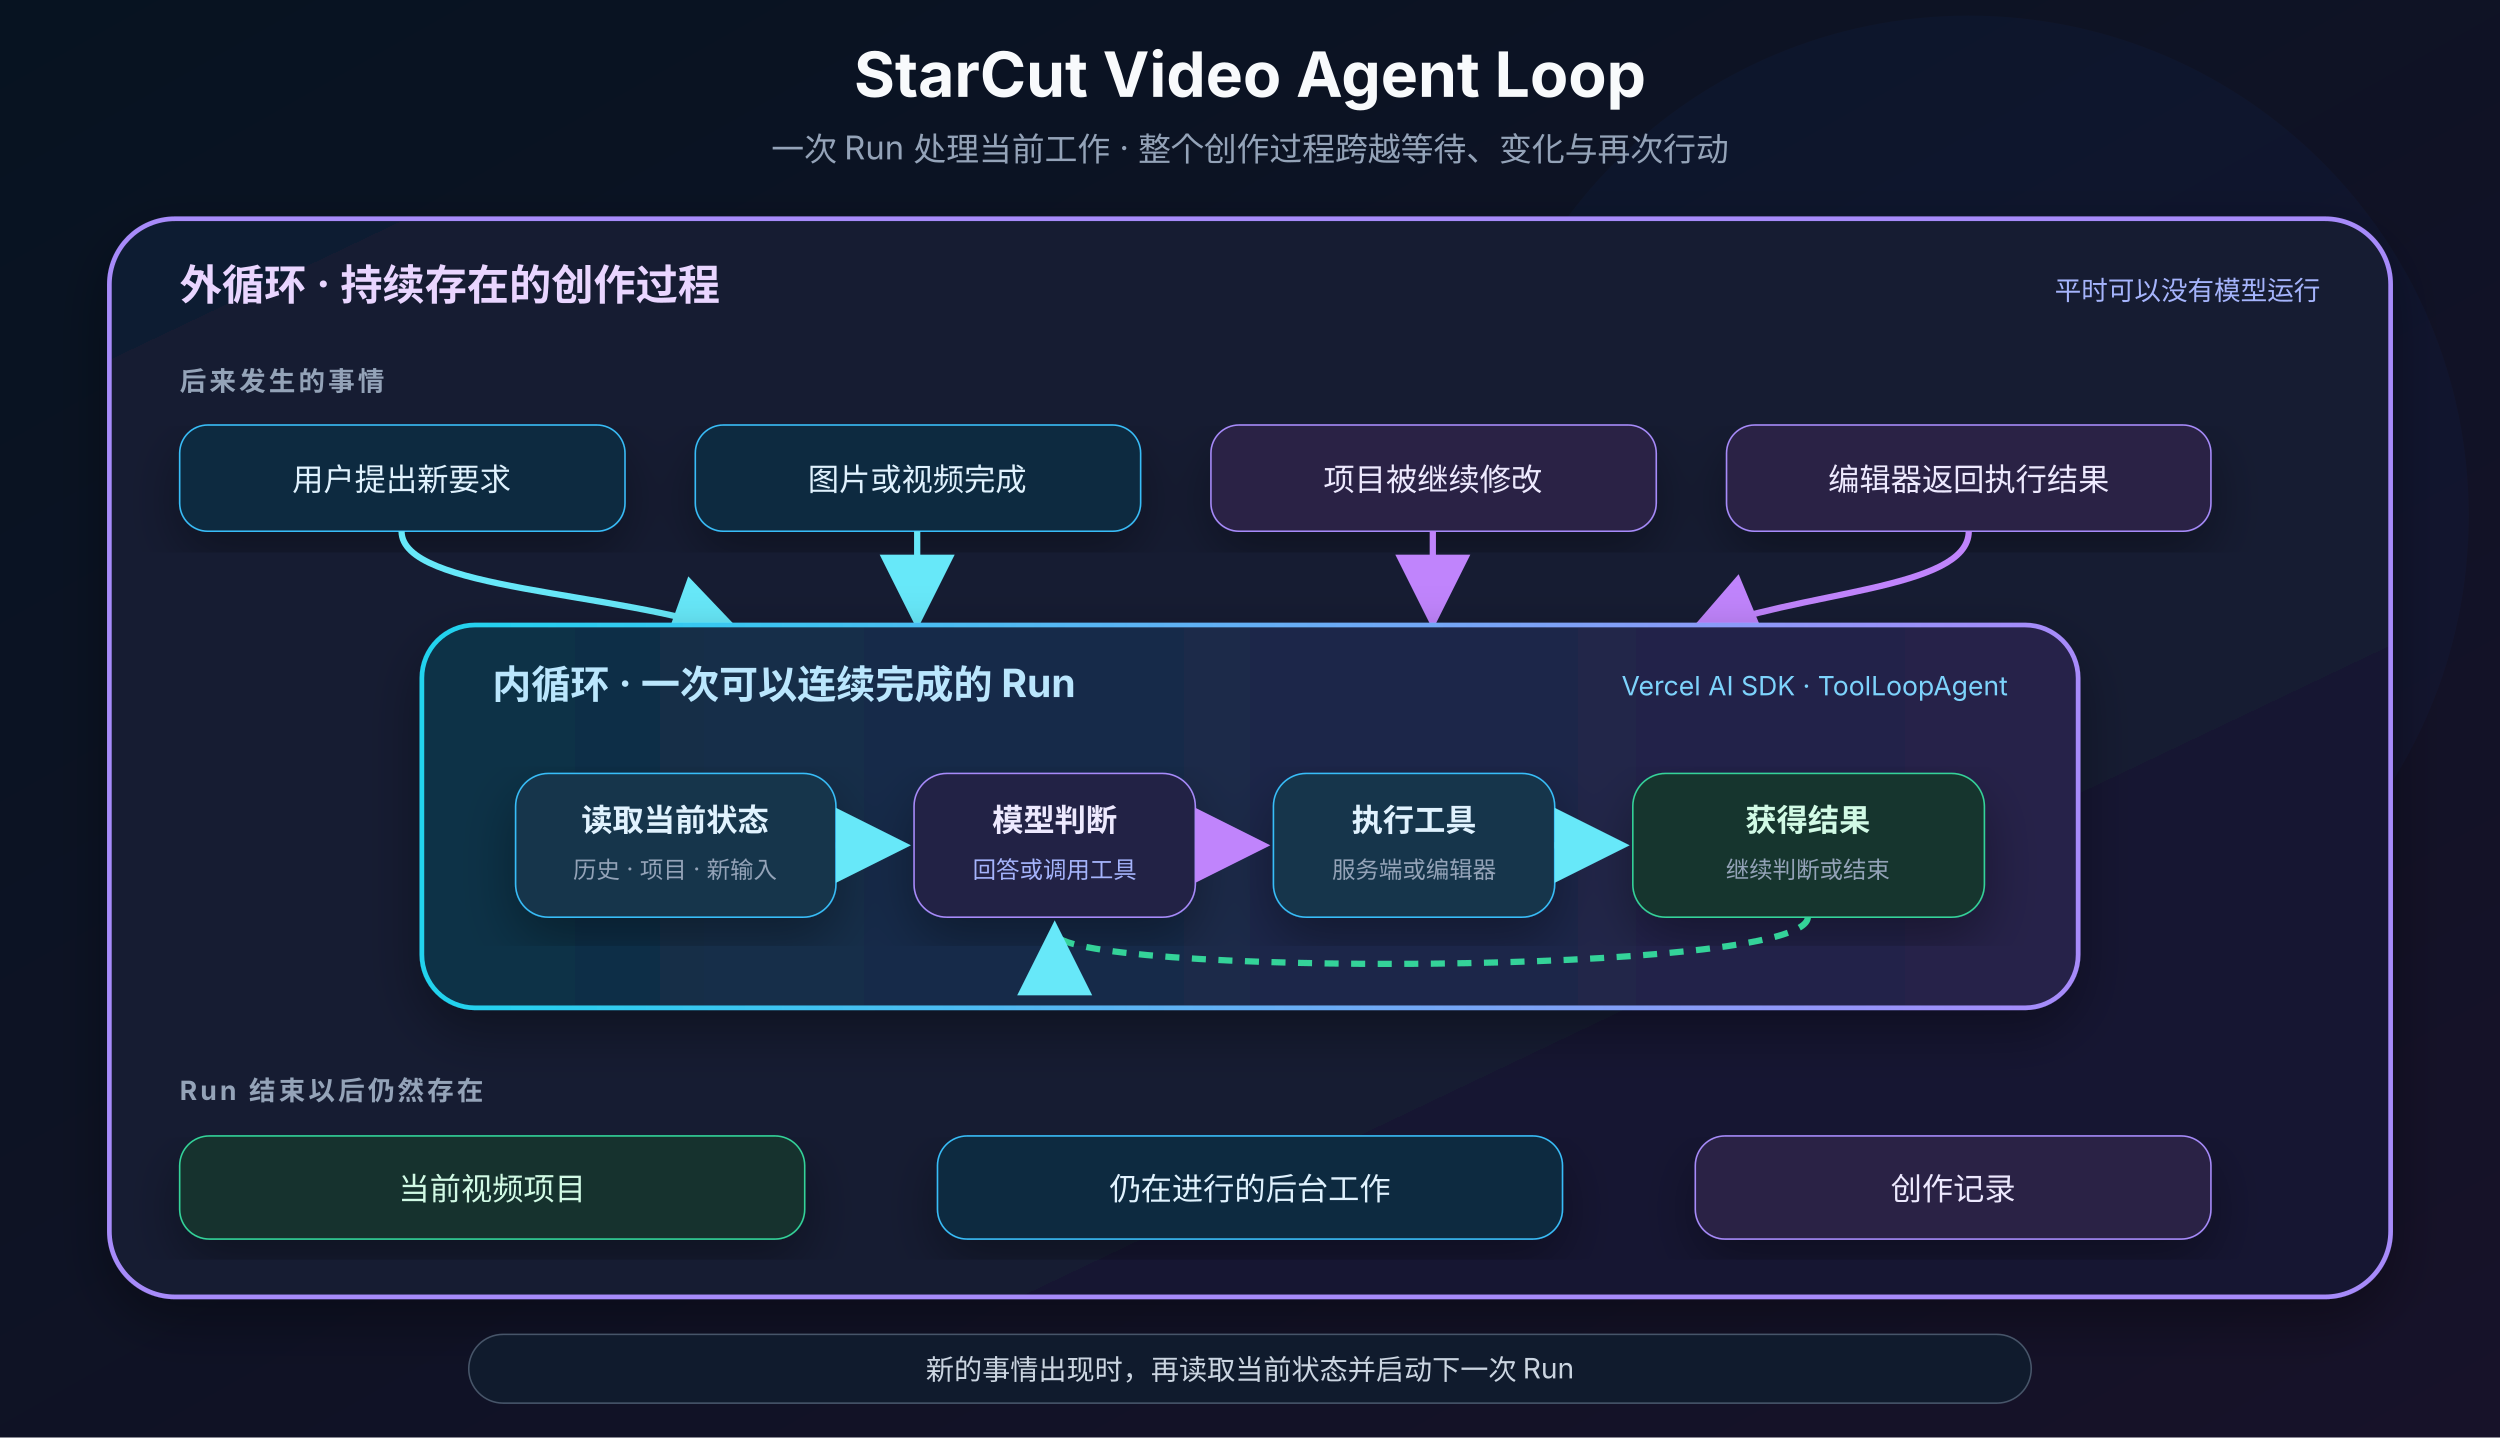
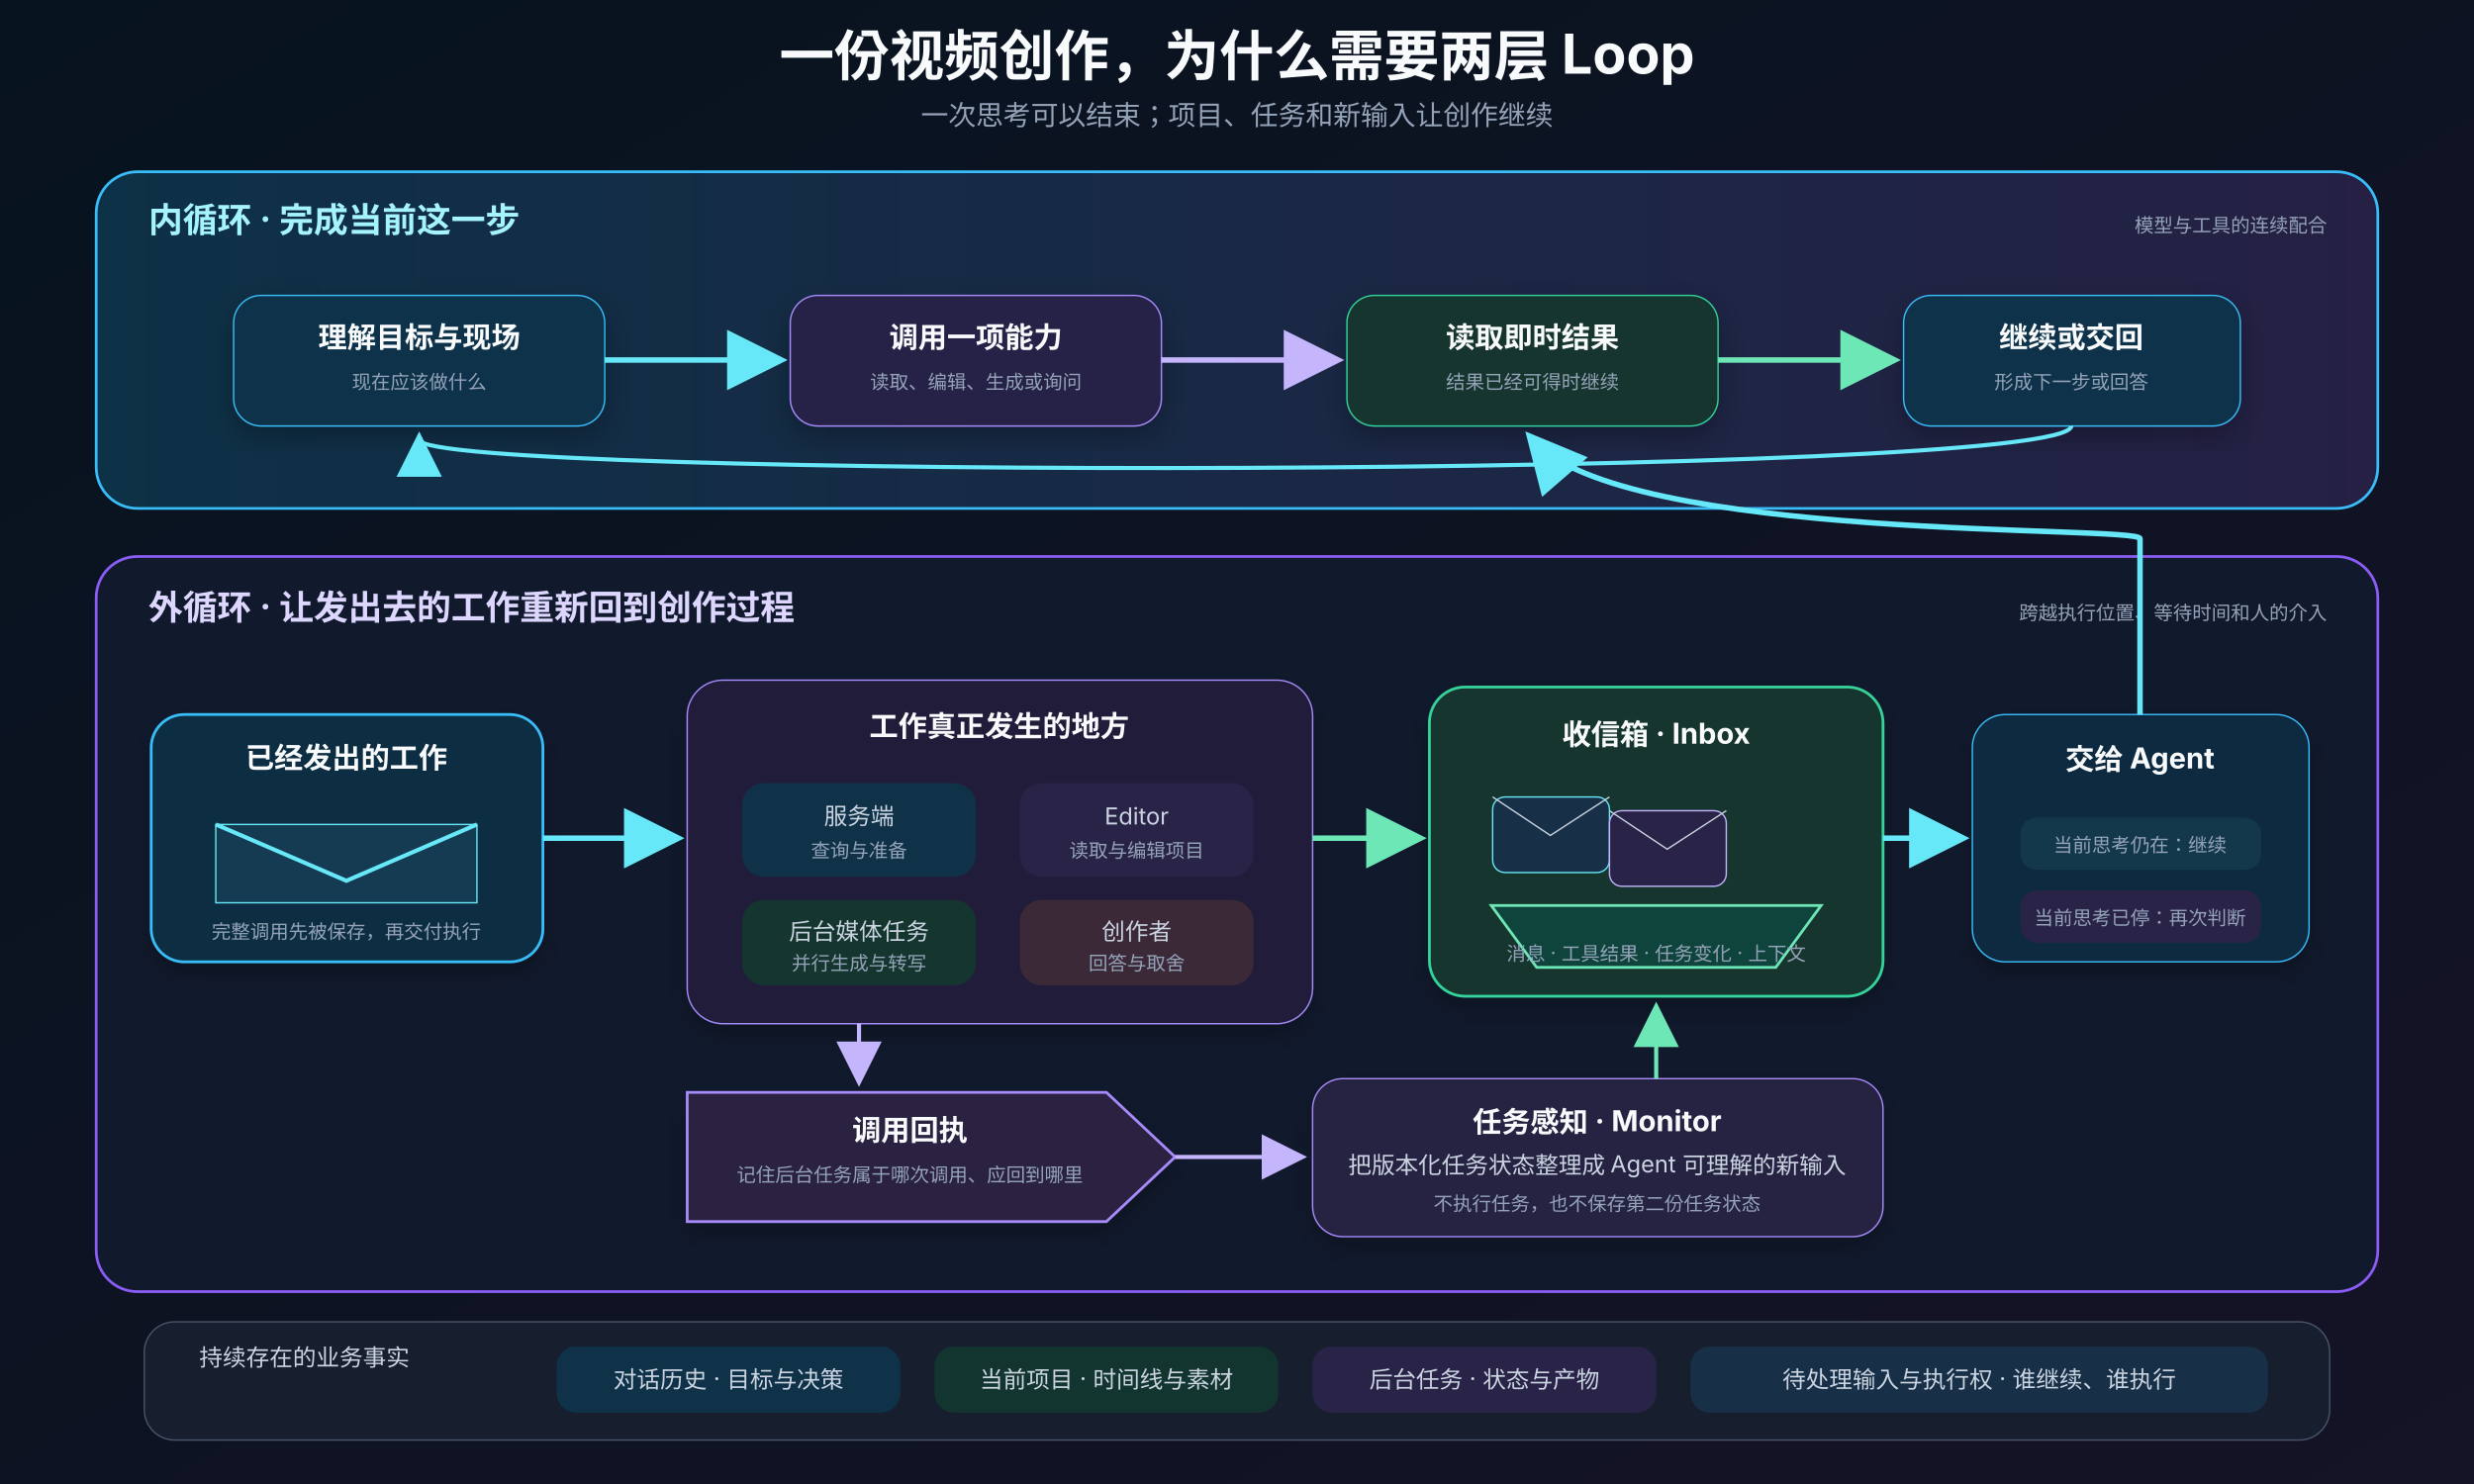
- <svg xmlns="http://www.w3.org/2000/svg" width="1600" height="920" viewBox="0 0 1600 920" role="img" aria-labelledby="title desc">
+ <svg xmlns="http://www.w3.org/2000/svg" width="1800" height="1080" viewBox="0 0 1800 1080" role="img" aria-labelledby="title desc">
  <defs>
    <linearGradient id="bg" x1="0" y1="0" x2="1" y2="1">
-       <stop offset="0" stop-color="#071321" />
-       <stop offset="1" stop-color="#171229" />
-     </linearGradient>
-     <linearGradient id="outer" x1="0" y1="0" x2="1" y2="1">
-       <stop offset="0" stop-color="#111d32" />
-       <stop offset="1" stop-color="#191833" />
+       <stop stop-color="#07131f" />
+       <stop offset="1" stop-color="#151326" />
    </linearGradient>
    <linearGradient id="inner" x1="0" y1="0" x2="1" y2="0">
-       <stop offset="0" stop-color="#0e3147" />
-       <stop offset="1" stop-color="#27204a" />
-     </linearGradient>
-     <linearGradient id="accent" x1="0" y1="0" x2="1" y2="0">
-       <stop offset="0" stop-color="#22d3ee" />
-       <stop offset="1" stop-color="#a78bfa" />
+       <stop stop-color="#0d3146" />
+       <stop offset="1" stop-color="#252044" />
    </linearGradient>
    <filter id="shadow" x="-20%" y="-20%" width="140%" height="140%">
-       <feDropShadow dx="0" dy="14" stdDeviation="17" flood-color="#000" flood-opacity="0.34" />
+       <feDropShadow dx="0" dy="8" stdDeviation="10" flood-color="#000" flood-opacity=".28" />
    </filter>
-     <marker id="arrowCyan" markerWidth="12" markerHeight="12" refX="10" refY="6" orient="auto">
-       <path d="M0 0L12 6L0 12Z" fill="#67e8f9" />
+     <marker id="cyan" markerWidth="11" markerHeight="11" refX="9" refY="5.5" orient="auto">
+       <path d="M0 0L11 5.5L0 11Z" fill="#67e8f9" />
    </marker>
-     <marker id="arrowViolet" markerWidth="12" markerHeight="12" refX="10" refY="6" orient="auto">
-       <path d="M0 0L12 6L0 12Z" fill="#c084fc" />
+     <marker id="violet" markerWidth="11" markerHeight="11" refX="9" refY="5.5" orient="auto">
+       <path d="M0 0L11 5.5L0 11Z" fill="#c4b5fd" />
    </marker>
+     <marker id="green" markerWidth="11" markerHeight="11" refX="9" refY="5.5" orient="auto">
+       <path d="M0 0L11 5.5L0 11Z" fill="#6ee7b7" />
+     </marker>
+     <style>text{font-family:Inter,"PingFang SC","Microsoft YaHei",sans-serif}.h{font-size:40px;font-weight:700;fill:#f8fafc}.sub{font-size:20px;fill:#94a3b8}.band{font-size:25px;font-weight:700}.t{font-size:21px;font-weight:700;fill:#f8fafc}.p{font-size:17px;fill:#cbd5e1}.m{font-size:14px;fill:#94a3b8}.box{filter:url(#shadow)}</style>
  </defs>
-   <rect width="1600" height="920" fill="url(#bg)" />
-   <circle cx="1260" cy="330" r="320" fill="#2563eb" opacity="0.04" />
-   <g font-family="Inter, PingFang SC, Microsoft YaHei, sans-serif">
-     <text x="800" y="62" text-anchor="middle" fill="#f8fafc" font-size="40" font-weight="700">StarCut Video Agent Loop</text>
-     <text x="800" y="103" text-anchor="middle" fill="#94a3b8" font-size="21">一次 Run 处理当前工作 · 整个创作过程跨越等待、变化与再次行动</text>
+   <rect width="1800" height="1080" fill="url(#bg)" />
+   <text x="900" y="55" text-anchor="middle" class="h">一份视频创作，为什么需要两层 Loop</text>
+   <text x="900" y="91" text-anchor="middle" class="sub">一次思考可以结束；项目、任务和新输入让创作继续</text>
+   <rect x="70" y="125" width="1660" height="245" rx="30" fill="url(#inner)" stroke="#38bdf8" stroke-width="2" />
+   <text x="108" y="169" class="band" fill="#a5f3fc">内循环 · 完成当前这一步</text>
+   <text x="1693" y="169" text-anchor="end" class="m">模型与工具的连续配合</text>
+   <g class="box">
+     <rect x="170" y="215" width="270" height="95" rx="20" fill="#103249" stroke="#38bdf8" />
+     <rect x="575" y="215" width="270" height="95" rx="20" fill="#282047" stroke="#a78bfa" />
+     <rect x="980" y="215" width="270" height="95" rx="20" fill="#14352f" stroke="#34d399" />
+     <rect x="1385" y="215" width="245" height="95" rx="20" fill="#103249" stroke="#38bdf8" />
  </g>
-   <rect x="70" y="140" width="1460" height="690" rx="42" fill="url(#outer)" stroke="#a78bfa" stroke-width="3" filter="url(#shadow)" />
-   <g font-family="Inter, PingFang SC, Microsoft YaHei, sans-serif">
-     <text x="115" y="192" fill="#e9d5ff" font-size="27" font-weight="700">外循环 · 持续存在的创作过程</text>
-     <text x="1485" y="192" text-anchor="end" fill="#a5b4fc" font-size="17">平时可以没有模型运行</text>
-     <text x="115" y="250" fill="#94a3b8" font-size="17" font-weight="700" letter-spacing="2">后来发生的事情</text>
-     <g filter="url(#shadow)">
-       <rect x="115" y="272" width="285" height="68" rx="18" fill="#102b40" stroke="#38bdf8" />
-       <rect x="445" y="272" width="285" height="68" rx="18" fill="#102b40" stroke="#38bdf8" />
-       <rect x="775" y="272" width="285" height="68" rx="18" fill="#2a2245" stroke="#a78bfa" />
-       <rect x="1105" y="272" width="310" height="68" rx="18" fill="#2a2245" stroke="#a78bfa" />
-     </g>
-     <text x="257" y="314" text-anchor="middle" fill="#e0f2fe" font-size="20">用户提出新要求</text>
-     <text x="587" y="314" text-anchor="middle" fill="#e0f2fe" font-size="20">图片或视频完成</text>
-     <text x="917" y="314" text-anchor="middle" fill="#ede9fe" font-size="20">项目被继续修改</text>
-     <text x="1260" y="314" text-anchor="middle" fill="#ede9fe" font-size="20">编辑器返回执行结果</text>
-     <path d="M257 340C257 378 395 378 470 405" fill="none" stroke="#67e8f9" stroke-width="4" marker-end="url(#arrowCyan)" />
-     <path d="M587 340V395" fill="none" stroke="#67e8f9" stroke-width="4" marker-end="url(#arrowCyan)" />
-     <path d="M917 340V395" fill="none" stroke="#c084fc" stroke-width="4" marker-end="url(#arrowViolet)" />
-     <path d="M1260 340C1260 378 1150 378 1085 405" fill="none" stroke="#c084fc" stroke-width="4" marker-end="url(#arrowViolet)" />
+   <text x="305" y="253" text-anchor="middle" class="t">理解目标与现场</text>
+   <text x="305" y="283" text-anchor="middle" class="m">现在应该做什么</text>
+   <text x="710" y="253" text-anchor="middle" class="t">调用一项能力</text>
+   <text x="710" y="283" text-anchor="middle" class="m">读取、编辑、生成或询问</text>
+   <text x="1115" y="253" text-anchor="middle" class="t">读取即时结果</text>
+   <text x="1115" y="283" text-anchor="middle" class="m">结果已经可得时继续</text>
+   <text x="1507" y="253" text-anchor="middle" class="t">继续或交回</text>
+   <text x="1507" y="283" text-anchor="middle" class="m">形成下一步或回答</text>
+   <path d="M440 262H565" stroke="#67e8f9" stroke-width="4" fill="none" marker-end="url(#cyan)" />
+   <path d="M845 262H970" stroke="#c4b5fd" stroke-width="4" fill="none" marker-end="url(#violet)" />
+   <path d="M1250 262H1375" stroke="#6ee7b7" stroke-width="4" fill="none" marker-end="url(#green)" />
+   <path d="M1507 310C1507 349 305 349 305 320" stroke="#67e8f9" stroke-width="3" fill="none" marker-end="url(#cyan)" />
+   <rect x="70" y="405" width="1660" height="535" rx="30" fill="#111a2d" stroke="#8b5cf6" stroke-width="2" />
+   <text x="108" y="451" class="band" fill="#ddd6fe">外循环 · 让发出去的工作重新回到创作过程</text>
+   <text x="1693" y="451" text-anchor="end" class="m">跨越执行位置、等待时间和人的介入</text>
+   <g class="box">
+     <rect x="110" y="520" width="285" height="180" rx="24" fill="#102e43" stroke="#38bdf8" stroke-width="2" />
  </g>
-   <rect x="270" y="400" width="1060" height="245" rx="34" fill="url(#inner)" stroke="url(#accent)" stroke-width="3" filter="url(#shadow)" />
-   <g font-family="Inter, PingFang SC, Microsoft YaHei, sans-serif">
-     <text x="315" y="447" fill="#bae6fd" font-size="25" font-weight="700">内循环 · 一次可以连续完成的 Run</text>
-     <text x="1285" y="445" text-anchor="end" fill="#7dd3fc" font-size="17">Vercel AI SDK · ToolLoopAgent</text>
-     <g filter="url(#shadow)">
-       <rect x="330" y="495" width="205" height="92" rx="21" fill="#15364b" stroke="#38bdf8" />
-       <rect x="585" y="495" width="180" height="92" rx="21" fill="#242044" stroke="#a78bfa" />
-       <rect x="815" y="495" width="180" height="92" rx="21" fill="#15364b" stroke="#38bdf8" />
-       <rect x="1045" y="495" width="225" height="92" rx="21" fill="#19352f" stroke="#34d399" />
-     </g>
-     <text x="432" y="532" text-anchor="middle" fill="#e0f2fe" font-size="20" font-weight="700">读取当前状态</text>
-     <text x="432" y="562" text-anchor="middle" fill="#94a3b8" font-size="15">历史 · 项目 · 新输入</text>
-     <text x="675" y="532" text-anchor="middle" fill="#ede9fe" font-size="20" font-weight="700">模型判断</text>
-     <text x="675" y="562" text-anchor="middle" fill="#a5b4fc" font-size="15">回答或调用工具</text>
-     <text x="905" y="532" text-anchor="middle" fill="#e0f2fe" font-size="20" font-weight="700">执行工具</text>
-     <text x="905" y="562" text-anchor="middle" fill="#94a3b8" font-size="15">服务端或编辑器</text>
-     <text x="1157" y="532" text-anchor="middle" fill="#d1fae5" font-size="20" font-weight="700">获得结果</text>
-     <text x="1157" y="562" text-anchor="middle" fill="#94a3b8" font-size="15">继续判断或结束</text>
-     <path d="M535 541H575" fill="none" stroke="#67e8f9" stroke-width="4" marker-end="url(#arrowCyan)" />
-     <path d="M765 541H805" fill="none" stroke="#c084fc" stroke-width="4" marker-end="url(#arrowViolet)" />
-     <path d="M995 541H1035" fill="none" stroke="#67e8f9" stroke-width="4" marker-end="url(#arrowCyan)" />
-     <path d="M1157 587C1157 625 675 625 675 597" fill="none" stroke="#34d399" stroke-width="4" stroke-dasharray="9 8" marker-end="url(#arrowCyan)" />
-     <text x="115" y="704" fill="#94a3b8" font-size="17" font-weight="700" letter-spacing="2">Run 结束以后仍然存在</text>
-     <g filter="url(#shadow)">
-       <rect x="115" y="727" width="400" height="66" rx="19" fill="#12332f" stroke="#34d399" />
-       <rect x="600" y="727" width="400" height="66" rx="19" fill="#102b40" stroke="#38bdf8" />
-       <rect x="1085" y="727" width="330" height="66" rx="19" fill="#2a2245" stroke="#a78bfa" />
-     </g>
-     <text x="315" y="768" text-anchor="middle" fill="#d1fae5" font-size="20">当前视频项目</text>
-     <text x="800" y="768" text-anchor="middle" fill="#e0f2fe" font-size="20">仍在进行的后台工作</text>
-     <text x="1250" y="768" text-anchor="middle" fill="#ede9fe" font-size="20">创作记录</text>
+   <text x="252" y="559" text-anchor="middle" class="t">已经发出的工作</text>
+   <path d="M157 600H347V657H157Z" fill="#143b52" stroke="#67e8f9" />
+   <path d="M157 600L252 641L347 600" fill="none" stroke="#67e8f9" stroke-width="3" />
+   <text x="252" y="683" text-anchor="middle" class="m">完整调用先被保存，再交付执行</text>
+   <g class="box">
+     <rect x="500" y="495" width="455" height="250" rx="26" fill="#221e3b" stroke="#a78bfa" />
  </g>
-   <g font-family="Inter, PingFang SC, Microsoft YaHei, sans-serif">
-     <rect x="300" y="854" width="1000" height="44" rx="22" fill="#101b2d" stroke="#475569" />
-     <text x="800" y="883" text-anchor="middle" fill="#cbd5e1" font-size="18">新的事情出现时，再读取当前状态并启动下一次 Run</text>
+   <text x="727" y="536" text-anchor="middle" class="t">工作真正发生的地方</text>
+   <rect x="540" y="570" width="170" height="68" rx="16" fill="#103249" />
+   <rect x="742" y="570" width="170" height="68" rx="16" fill="#292348" />
+   <rect x="540" y="655" width="170" height="62" rx="16" fill="#15352f" />
+   <rect x="742" y="655" width="170" height="62" rx="16" fill="#3b2938" />
+   <text x="625" y="600" text-anchor="middle" class="p">服务端</text>
+   <text x="625" y="624" text-anchor="middle" class="m">查询与准备</text>
+   <text x="827" y="600" text-anchor="middle" class="p">Editor</text>
+   <text x="827" y="624" text-anchor="middle" class="m">读取与编辑项目</text>
+   <text x="625" y="684" text-anchor="middle" class="p">后台媒体任务</text>
+   <text x="625" y="706" text-anchor="middle" class="m">并行生成与转写</text>
+   <text x="827" y="684" text-anchor="middle" class="p">创作者</text>
+   <text x="827" y="706" text-anchor="middle" class="m">回答与取舍</text>
+   <path d="M395 610H490" stroke="#67e8f9" stroke-width="4" fill="none" marker-end="url(#cyan)" />
+   <g class="box">
+     <rect x="1040" y="500" width="330" height="225" rx="26" fill="#15342f" stroke="#34d399" stroke-width="2" />
  </g>
+   <text x="1205" y="542" text-anchor="middle" class="t">收信箱 · Inbox</text>
+   <rect x="1086" y="580" width="85" height="55" rx="9" fill="#173047" stroke="#67e8f9" />
+   <rect x="1171" y="590" width="85" height="55" rx="9" fill="#292348" stroke="#c4b5fd" />
+   <path d="M1086 580L1128 608L1171 580M1171 590L1213 618L1256 590" fill="none" stroke="#cbd5e1" />
+   <path d="M1085 659H1325L1292 704H1118Z" fill="#0f443d" stroke="#6ee7b7" stroke-width="2" />
+   <text x="1205" y="699" text-anchor="middle" class="m">消息 · 工具结果 · 任务变化 · 上下文</text>
+   <path d="M955 610H1030" stroke="#6ee7b7" stroke-width="4" fill="none" marker-end="url(#green)" />
+   <g class="box">
+     <rect x="1435" y="520" width="245" height="180" rx="24" fill="#102b3f" stroke="#38bdf8" />
+   </g>
+   <text x="1557" y="560" text-anchor="middle" class="t">交给 Agent</text>
+   <rect x="1470" y="595" width="175" height="38" rx="12" fill="#14384b" />
+   <rect x="1470" y="648" width="175" height="38" rx="12" fill="#292348" />
+   <text x="1557" y="620" text-anchor="middle" class="m">当前思考仍在：继续</text>
+   <text x="1557" y="673" text-anchor="middle" class="m">当前思考已停：再次判断</text>
+   <path d="M1370 610H1425" stroke="#67e8f9" stroke-width="4" fill="none" marker-end="url(#cyan)" />
+   <path d="M1557 520V392C1557 382 1180 395 1115 320" stroke="#67e8f9" stroke-width="4" fill="none" marker-end="url(#cyan)" />
+   <g class="box">
+     <path d="M500 795H805L855 842L805 889H500Z" fill="#2a2340" stroke="#a78bfa" stroke-width="2" />
+   </g>
+   <text x="662" y="830" text-anchor="middle" class="t">调用回执</text>
+   <text x="662" y="860" text-anchor="middle" class="m">记住后台任务属于哪次调用、应回到哪里</text>
+   <path d="M625 745V785" stroke="#c4b5fd" stroke-width="3" fill="none" marker-end="url(#violet)" />
+   <g class="box">
+     <rect x="955" y="785" width="415" height="115" rx="22" fill="#272142" stroke="#a78bfa" />
+   </g>
+   <text x="1162" y="824" text-anchor="middle" class="t">任务感知 · Monitor</text>
+   <text x="1162" y="854" text-anchor="middle" class="p">把版本化任务状态整理成 Agent 可理解的新输入</text>
+   <text x="1162" y="881" text-anchor="middle" class="m">不执行任务，也不保存第二份任务状态</text>
+   <path d="M855 842H945" stroke="#c4b5fd" stroke-width="3" fill="none" marker-end="url(#violet)" />
+   <path d="M1205 785V735" stroke="#6ee7b7" stroke-width="3" fill="none" marker-end="url(#green)" />
+   <rect x="105" y="962" width="1590" height="86" rx="22" fill="#171e2e" stroke="#475569" />
+   <text x="145" y="994" class="p">持续存在的业务事实</text>
+   <rect x="405" y="980" width="250" height="48" rx="14" fill="#103248" />
+   <rect x="680" y="980" width="250" height="48" rx="14" fill="#13352f" />
+   <rect x="955" y="980" width="250" height="48" rx="14" fill="#292348" />
+   <rect x="1230" y="980" width="420" height="48" rx="14" fill="#173047" />
+   <text x="530" y="1010" text-anchor="middle" class="p">对话历史 · 目标与决策</text>
+   <text x="805" y="1010" text-anchor="middle" class="p">当前项目 · 时间线与素材</text>
+   <text x="1080" y="1010" text-anchor="middle" class="p">后台任务 · 状态与产物</text>
+   <text x="1440" y="1010" text-anchor="middle" class="p">待处理输入与执行权 · 谁继续、谁执行</text>
</svg>
